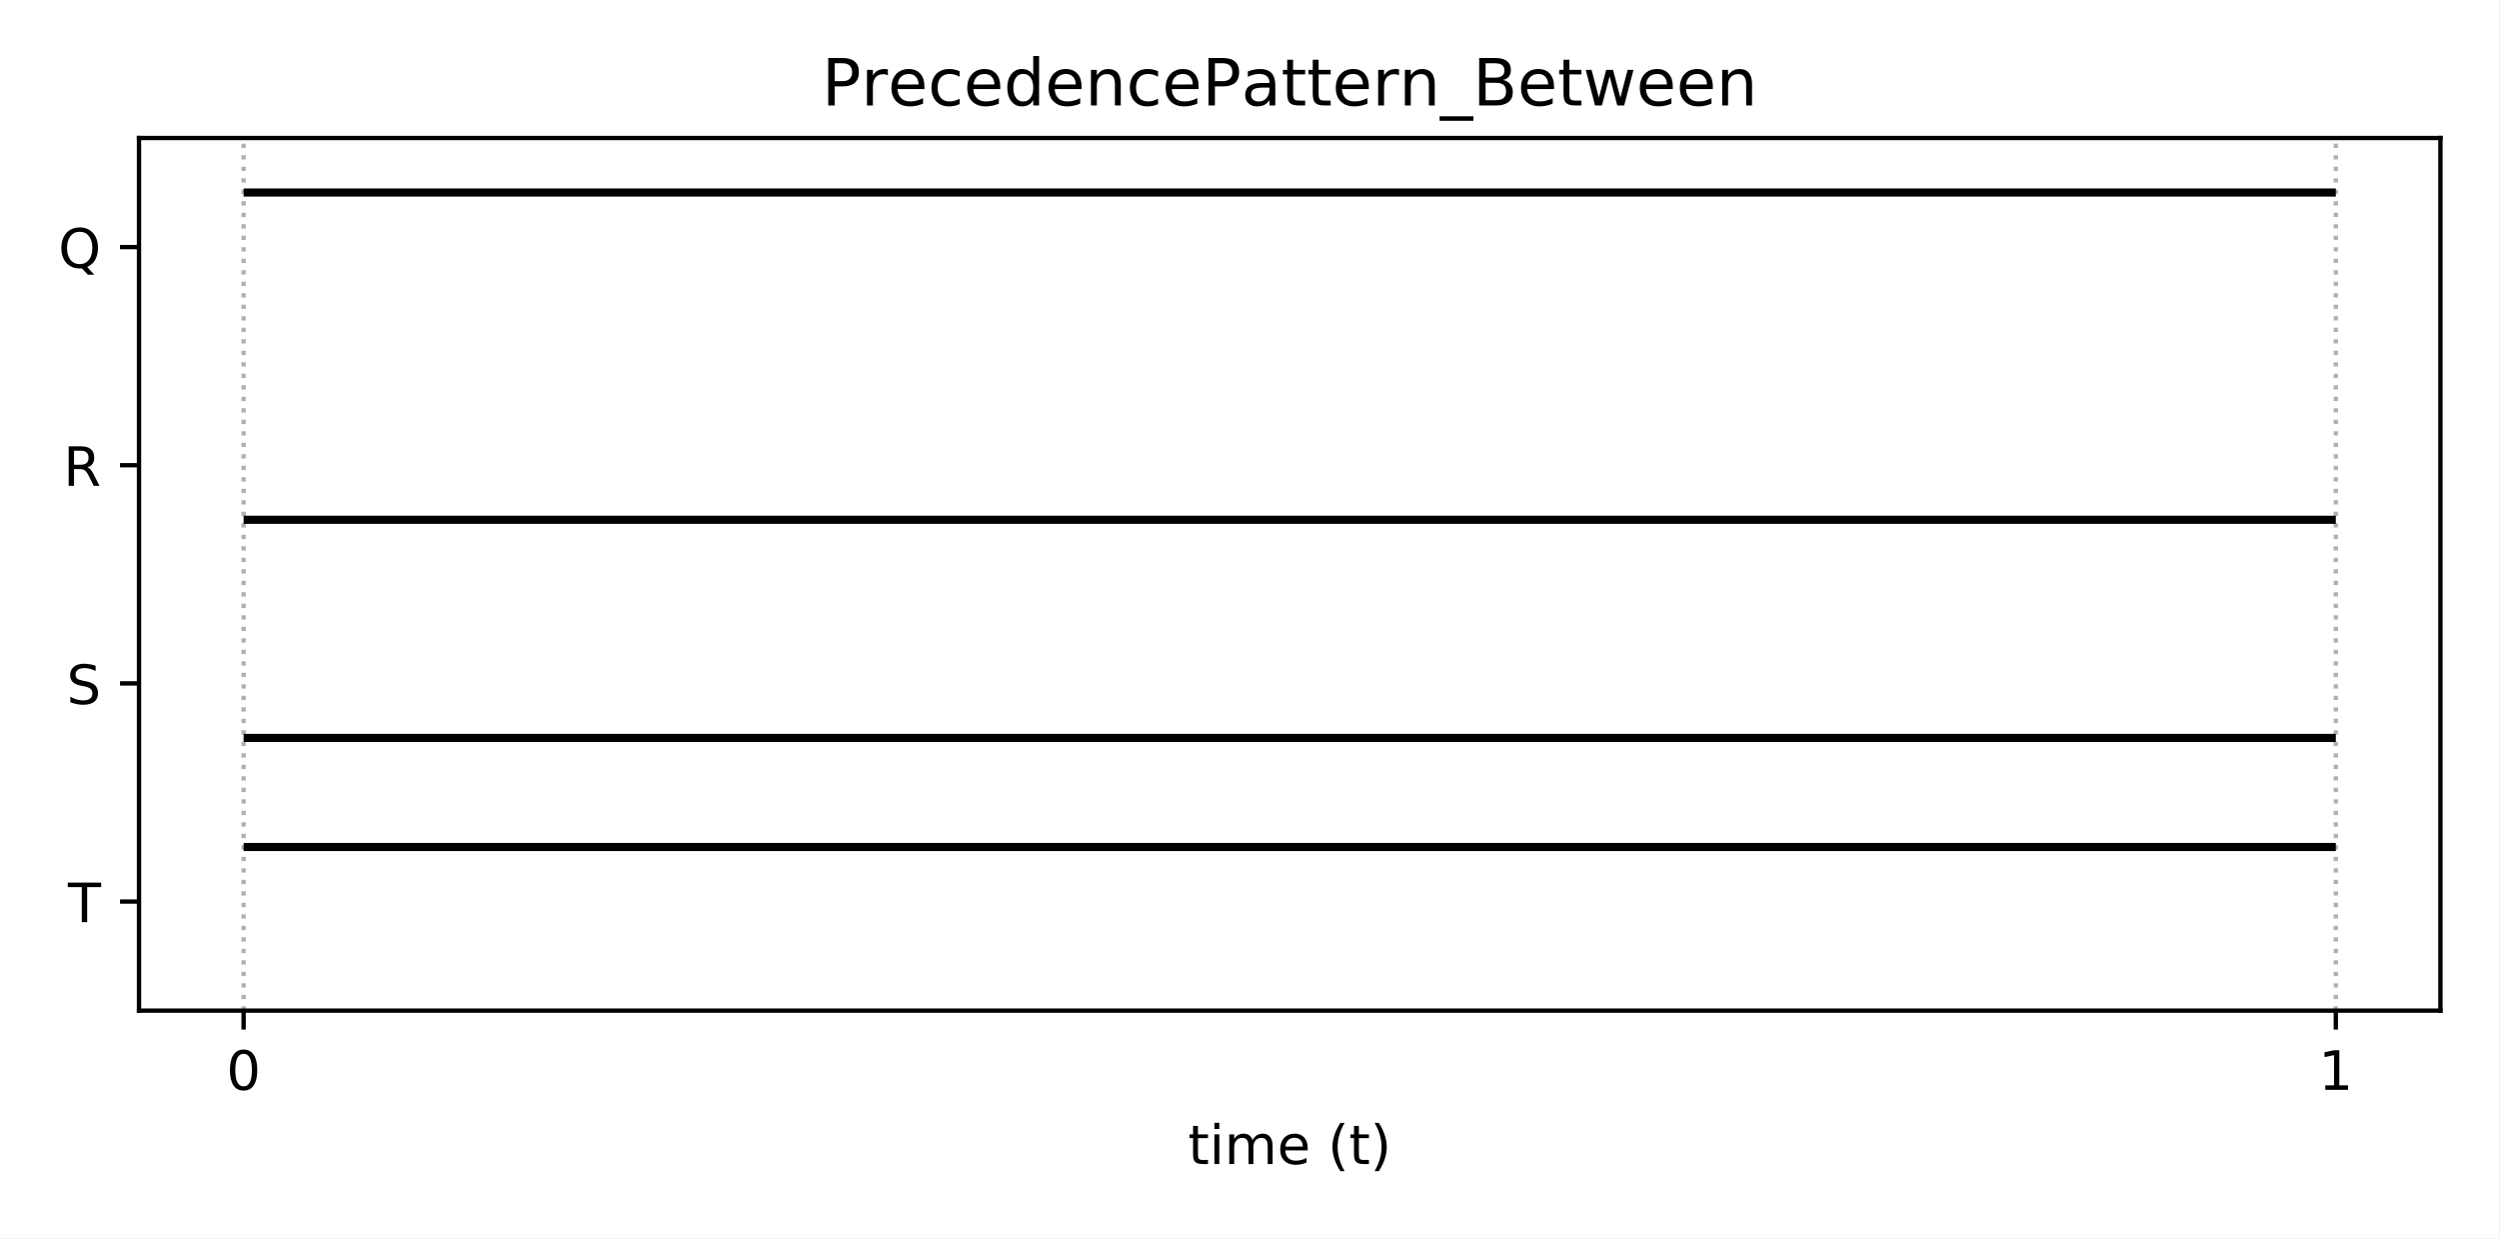
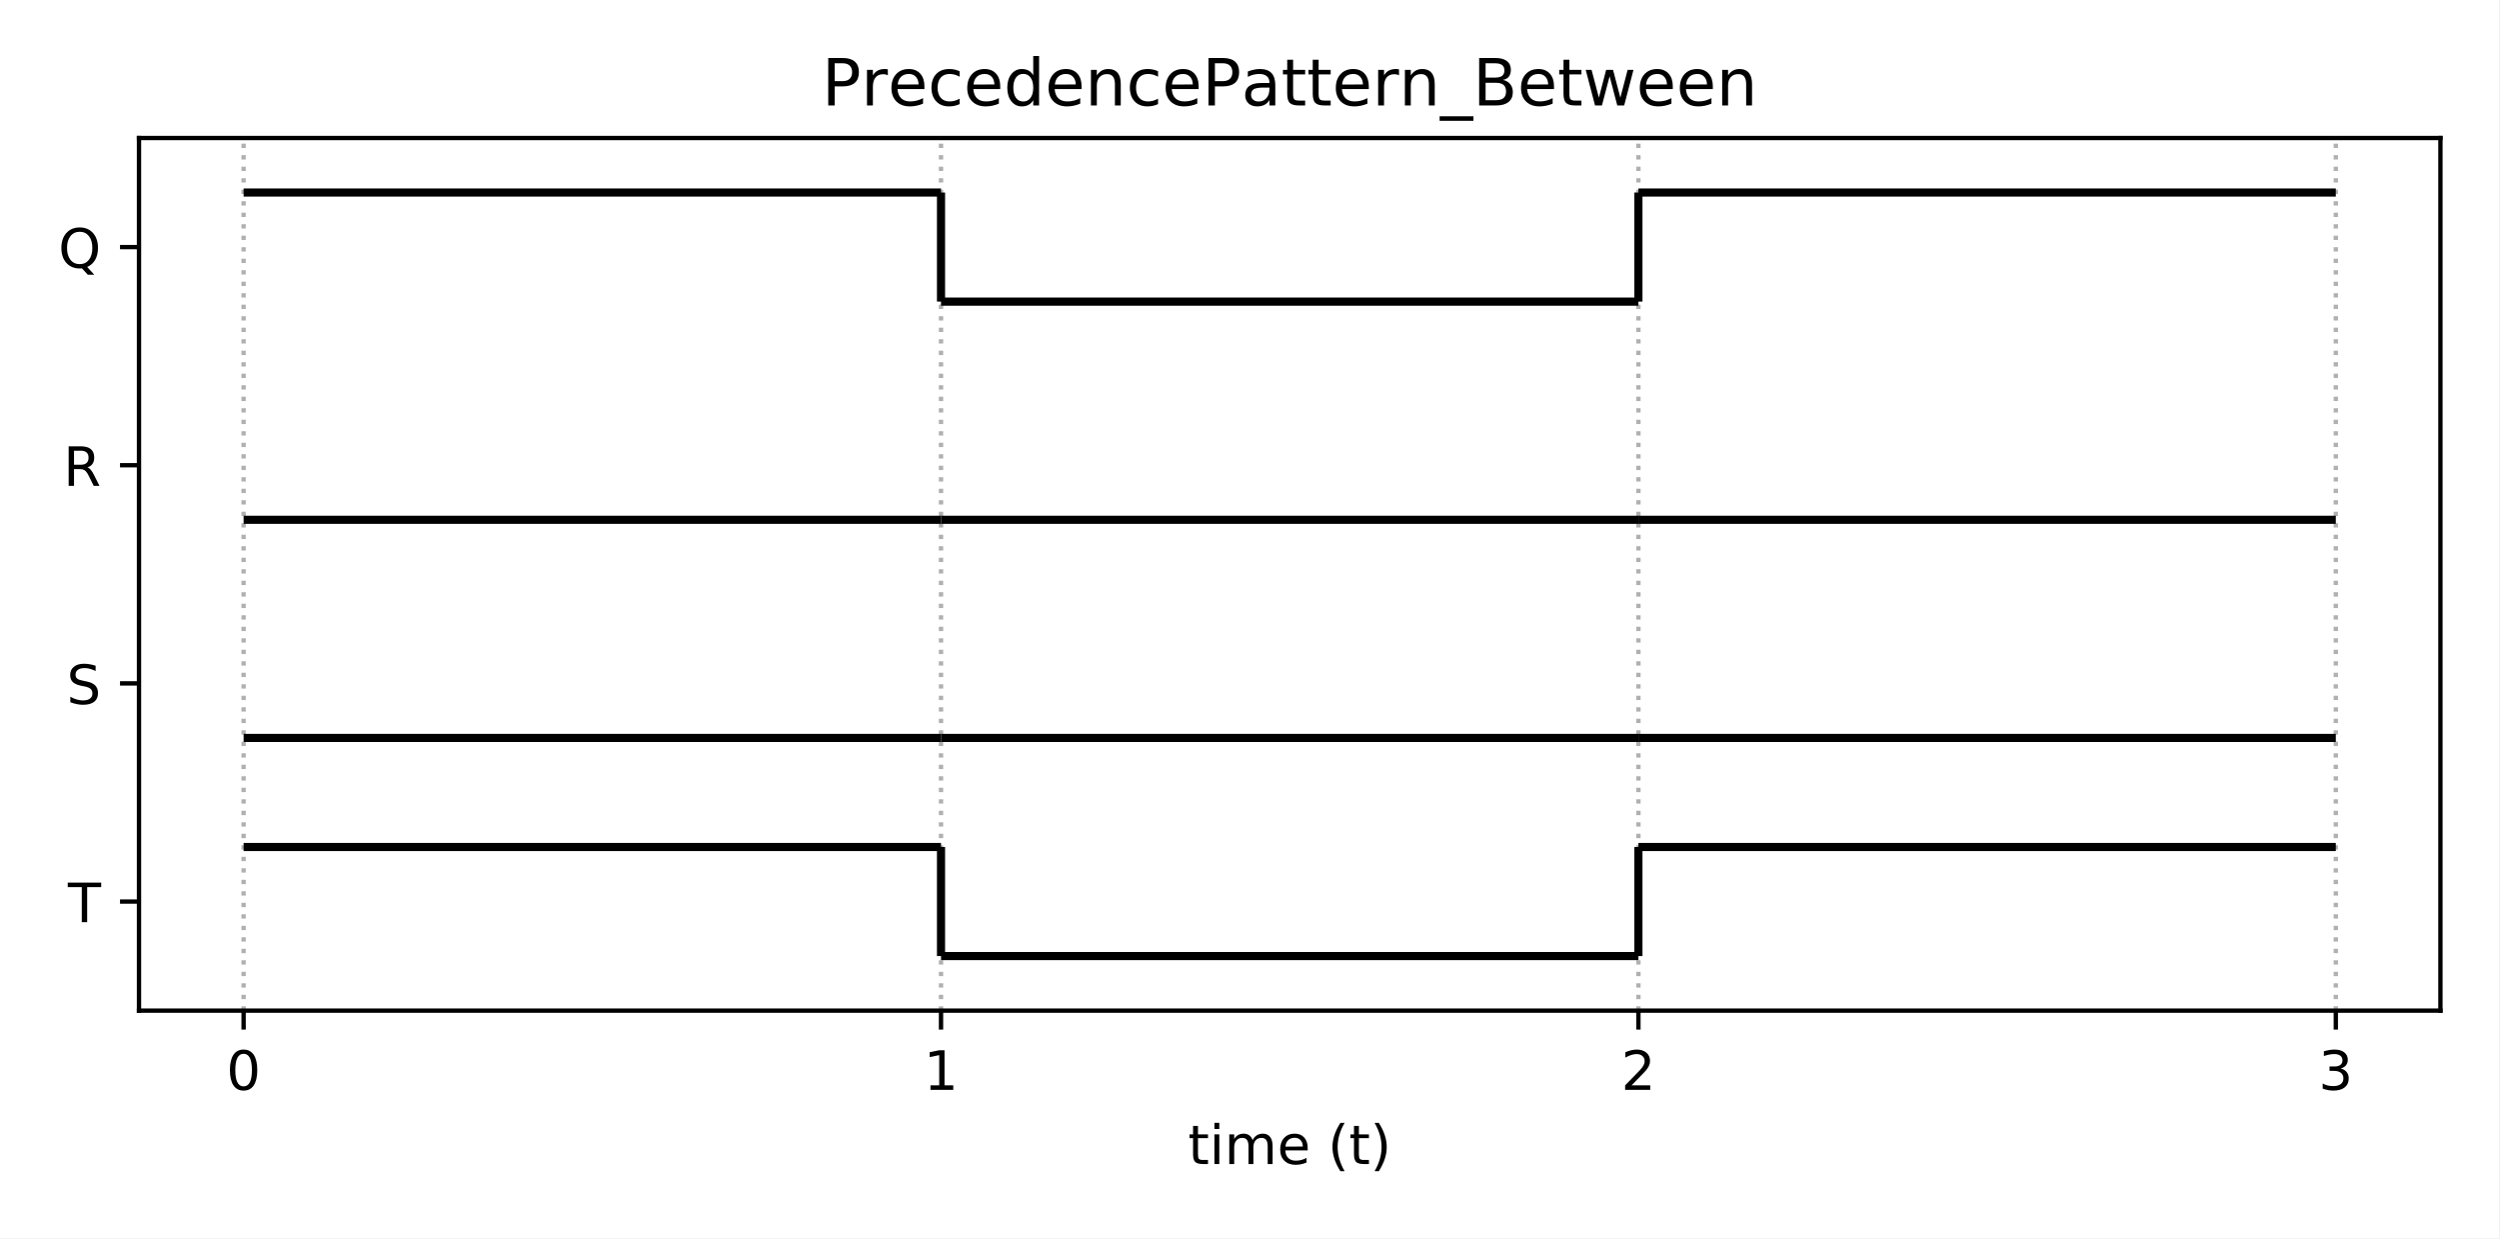
<svg xmlns="http://www.w3.org/2000/svg" xmlns:xlink="http://www.w3.org/1999/xlink" height="228.24pt" version="1.1" viewBox="0 0 460.8 228.24" width="460.8pt">
  <defs>
    <style type="text/css">
*{stroke-linecap:butt;stroke-linejoin:round;}
  </style>
  </defs>
  <g id="figure_1">
    <g id="patch_1">
      <path d="M 0 228.24  L 460.8 228.24  L 460.8 0  L 0 0  z " style="fill:#ffffff;" />
    </g>
    <g id="axes_1">
      <g id="patch_2">
        <path d="M 25.63 186.28  L 450 186.28  L 450 25.44  L 25.63 25.44  z " style="fill:#ffffff;" />
      </g>
      <g id="matplotlib.axis_1">
        <g id="xtick_1">
          <g id="line2d_1">
-             <path clip-path="url(#p71b49ad739)" d="M 44.92 186.28  L 44.92 25.44  " style="fill:none;stroke:#b0b0b0;stroke-dasharray:0.8,1.32;stroke-dashoffset:0;stroke-width:0.8;" />
+             <path clip-path="url(#p54f22bdabb)" d="M 44.92 186.28  L 44.92 25.44  " style="fill:none;stroke:#b0b0b0;stroke-dasharray:0.8,1.32;stroke-dashoffset:0;stroke-width:0.8;" />
          </g>
          <g id="line2d_2">
            <defs>
-               <path d="M 0 0  L 0 3.5  " id="m47019a4eca" style="stroke:#000000;stroke-width:0.8;" />
-             </defs>
-             <g>
-               <use style="stroke:#000000;stroke-width:0.8;" x="44.92" xlink:href="#m47019a4eca" y="186.28" />
+               <path d="M 0 0  L 0 3.5  " id="m8880d1ce44" style="stroke:#000000;stroke-width:0.8;" />
+             </defs>
+             <g>
+               <use style="stroke:#000000;stroke-width:0.8;" x="44.92" xlink:href="#m8880d1ce44" y="186.28" />
            </g>
          </g>
          <g id="text_1">
            <defs>
              <path d="M 31.781 66.406  Q 24.172 66.406 20.328 58.906  Q 16.5 51.422 16.5 36.375  Q 16.5 21.391 20.328 13.891  Q 24.172 6.391 31.781 6.391  Q 39.453 6.391 43.281 13.891  Q 47.125 21.391 47.125 36.375  Q 47.125 51.422 43.281 58.906  Q 39.453 66.406 31.781 66.406  z M 31.781 74.219  Q 44.047 74.219 50.516 64.516  Q 56.984 54.828 56.984 36.375  Q 56.984 17.969 50.516 8.266  Q 44.047 -1.422 31.781 -1.422  Q 19.531 -1.422 13.062 8.266  Q 6.594 17.969 6.594 36.375  Q 6.594 54.828 13.062 64.516  Q 19.531 74.219 31.781 74.219  z " id="DejaVuSans-48" />
            </defs>
            <g transform="translate(41.7383 200.8784)scale(0.1 -0.1)">
              <use xlink:href="#DejaVuSans-48" />
            </g>
          </g>
        </g>
        <g id="xtick_2">
          <g id="line2d_3">
-             <path clip-path="url(#p71b49ad739)" d="M 430.71 186.28  L 430.71 25.44  " style="fill:none;stroke:#b0b0b0;stroke-dasharray:0.8,1.32;stroke-dashoffset:0;stroke-width:0.8;" />
+             <path clip-path="url(#p54f22bdabb)" d="M 173.517 186.28  L 173.517 25.44  " style="fill:none;stroke:#b0b0b0;stroke-dasharray:0.8,1.32;stroke-dashoffset:0;stroke-width:0.8;" />
          </g>
          <g id="line2d_4">
            <g>
-               <use style="stroke:#000000;stroke-width:0.8;" x="430.71" xlink:href="#m47019a4eca" y="186.28" />
+               <use style="stroke:#000000;stroke-width:0.8;" x="173.517" xlink:href="#m8880d1ce44" y="186.28" />
            </g>
          </g>
          <g id="text_2">
            <defs>
              <path d="M 12.406 8.297  L 28.516 8.297  L 28.516 63.922  L 10.984 60.406  L 10.984 69.391  L 28.422 72.906  L 38.281 72.906  L 38.281 8.297  L 54.391 8.297  L 54.391 0  L 12.406 0  z " id="DejaVuSans-49" />
            </defs>
+             <g transform="translate(170.3353 200.8784)scale(0.1 -0.1)">
+               <use xlink:href="#DejaVuSans-49" />
+             </g>
+           </g>
+         </g>
+         <g id="xtick_3">
+           <g id="line2d_5">
+             <path clip-path="url(#p54f22bdabb)" d="M 302.113 186.28  L 302.113 25.44  " style="fill:none;stroke:#b0b0b0;stroke-dasharray:0.8,1.32;stroke-dashoffset:0;stroke-width:0.8;" />
+           </g>
+           <g id="line2d_6">
+             <g>
+               <use style="stroke:#000000;stroke-width:0.8;" x="302.113" xlink:href="#m8880d1ce44" y="186.28" />
+             </g>
+           </g>
+           <g id="text_3">
+             <defs>
+               <path d="M 19.188 8.297  L 53.609 8.297  L 53.609 0  L 7.328 0  L 7.328 8.297  Q 12.938 14.109 22.625 23.891  Q 32.328 33.688 34.812 36.531  Q 39.547 41.844 41.422 45.531  Q 43.312 49.219 43.312 52.781  Q 43.312 58.594 39.234 62.25  Q 35.156 65.922 28.609 65.922  Q 23.969 65.922 18.812 64.312  Q 13.672 62.703 7.812 59.422  L 7.812 69.391  Q 13.766 71.781 18.938 73  Q 24.125 74.219 28.422 74.219  Q 39.75 74.219 46.484 68.547  Q 53.219 62.891 53.219 53.422  Q 53.219 48.922 51.531 44.891  Q 49.859 40.875 45.406 35.406  Q 44.188 33.984 37.641 27.219  Q 31.109 20.453 19.188 8.297  z " id="DejaVuSans-50" />
+             </defs>
+             <g transform="translate(298.9322 200.8784)scale(0.1 -0.1)">
+               <use xlink:href="#DejaVuSans-50" />
+             </g>
+           </g>
+         </g>
+         <g id="xtick_4">
+           <g id="line2d_7">
+             <path clip-path="url(#p54f22bdabb)" d="M 430.71 186.28  L 430.71 25.44  " style="fill:none;stroke:#b0b0b0;stroke-dasharray:0.8,1.32;stroke-dashoffset:0;stroke-width:0.8;" />
+           </g>
+           <g id="line2d_8">
+             <g>
+               <use style="stroke:#000000;stroke-width:0.8;" x="430.71" xlink:href="#m8880d1ce44" y="186.28" />
+             </g>
+           </g>
+           <g id="text_4">
+             <defs>
+               <path d="M 40.578 39.312  Q 47.656 37.797 51.625 33  Q 55.609 28.219 55.609 21.188  Q 55.609 10.406 48.188 4.484  Q 40.766 -1.422 27.094 -1.422  Q 22.516 -1.422 17.656 -0.516  Q 12.797 0.391 7.625 2.203  L 7.625 11.719  Q 11.719 9.328 16.594 8.109  Q 21.484 6.891 26.812 6.891  Q 36.078 6.891 40.938 10.547  Q 45.797 14.203 45.797 21.188  Q 45.797 27.641 41.281 31.266  Q 36.766 34.906 28.719 34.906  L 20.219 34.906  L 20.219 43.016  L 29.109 43.016  Q 36.375 43.016 40.234 45.922  Q 44.094 48.828 44.094 54.297  Q 44.094 59.906 40.109 62.906  Q 36.141 65.922 28.719 65.922  Q 24.656 65.922 20.016 65.031  Q 15.375 64.156 9.812 62.312  L 9.812 71.094  Q 15.438 72.656 20.344 73.438  Q 25.25 74.219 29.594 74.219  Q 40.828 74.219 47.359 69.109  Q 53.906 64.016 53.906 55.328  Q 53.906 49.266 50.438 45.094  Q 46.969 40.922 40.578 39.312  z " id="DejaVuSans-51" />
+             </defs>
            <g transform="translate(427.5292 200.8784)scale(0.1 -0.1)">
-               <use xlink:href="#DejaVuSans-49" />
-             </g>
-           </g>
-         </g>
-         <g id="text_3">
+               <use xlink:href="#DejaVuSans-51" />
+             </g>
+           </g>
+         </g>
+         <g id="text_5">
          <defs>
            <path d="M 18.312 70.219  L 18.312 54.688  L 36.812 54.688  L 36.812 47.703  L 18.312 47.703  L 18.312 18.016  Q 18.312 11.328 20.141 9.422  Q 21.969 7.516 27.594 7.516  L 36.812 7.516  L 36.812 0  L 27.594 0  Q 17.188 0 13.234 3.875  Q 9.281 7.766 9.281 18.016  L 9.281 47.703  L 2.688 47.703  L 2.688 54.688  L 9.281 54.688  L 9.281 70.219  z " id="DejaVuSans-116" />
            <path d="M 9.422 54.688  L 18.406 54.688  L 18.406 0  L 9.422 0  z M 9.422 75.984  L 18.406 75.984  L 18.406 64.594  L 9.422 64.594  z " id="DejaVuSans-105" />
            <path d="M 52 44.188  Q 55.375 50.25 60.062 53.125  Q 64.75 56 71.094 56  Q 79.641 56 84.281 50.016  Q 88.922 44.047 88.922 33.016  L 88.922 0  L 79.891 0  L 79.891 32.719  Q 79.891 40.578 77.094 44.375  Q 74.312 48.188 68.609 48.188  Q 61.625 48.188 57.562 43.547  Q 53.516 38.922 53.516 30.906  L 53.516 0  L 44.484 0  L 44.484 32.719  Q 44.484 40.625 41.703 44.406  Q 38.922 48.188 33.109 48.188  Q 26.219 48.188 22.156 43.531  Q 18.109 38.875 18.109 30.906  L 18.109 0  L 9.078 0  L 9.078 54.688  L 18.109 54.688  L 18.109 46.188  Q 21.188 51.219 25.484 53.609  Q 29.781 56 35.688 56  Q 41.656 56 45.828 52.969  Q 50 49.953 52 44.188  z " id="DejaVuSans-109" />
            <path d="M 56.203 29.594  L 56.203 25.203  L 14.891 25.203  Q 15.484 15.922 20.484 11.062  Q 25.484 6.203 34.422 6.203  Q 39.594 6.203 44.453 7.469  Q 49.312 8.734 54.109 11.281  L 54.109 2.781  Q 49.266 0.734 44.188 -0.344  Q 39.109 -1.422 33.891 -1.422  Q 20.797 -1.422 13.156 6.188  Q 5.516 13.812 5.516 26.812  Q 5.516 40.234 12.766 48.109  Q 20.016 56 32.328 56  Q 43.359 56 49.781 48.891  Q 56.203 41.797 56.203 29.594  z M 47.219 32.234  Q 47.125 39.594 43.094 43.984  Q 39.062 48.391 32.422 48.391  Q 24.906 48.391 20.391 44.141  Q 15.875 39.891 15.188 32.172  z " id="DejaVuSans-101" />
            <path id="DejaVuSans-32" />
            <path d="M 31 75.875  Q 24.469 64.656 21.281 53.656  Q 18.109 42.672 18.109 31.391  Q 18.109 20.125 21.312 9.062  Q 24.516 -2 31 -13.188  L 23.188 -13.188  Q 15.875 -1.703 12.234 9.375  Q 8.594 20.453 8.594 31.391  Q 8.594 42.281 12.203 53.312  Q 15.828 64.359 23.188 75.875  z " id="DejaVuSans-40" />
            <path d="M 8.016 75.875  L 15.828 75.875  Q 23.141 64.359 26.781 53.312  Q 30.422 42.281 30.422 31.391  Q 30.422 20.453 26.781 9.375  Q 23.141 -1.703 15.828 -13.188  L 8.016 -13.188  Q 14.5 -2 17.703 9.062  Q 20.906 20.125 20.906 31.391  Q 20.906 42.672 17.703 53.656  Q 14.5 64.656 8.016 75.875  z " id="DejaVuSans-41" />
          </defs>
          <g transform="translate(219.0681 214.5566)scale(0.1 -0.1)">
            <use xlink:href="#DejaVuSans-116" />
            <use x="39.209" xlink:href="#DejaVuSans-105" />
            <use x="66.992" xlink:href="#DejaVuSans-109" />
            <use x="164.404" xlink:href="#DejaVuSans-101" />
            <use x="225.928" xlink:href="#DejaVuSans-32" />
            <use x="257.715" xlink:href="#DejaVuSans-40" />
            <use x="296.729" xlink:href="#DejaVuSans-116" />
            <use x="335.938" xlink:href="#DejaVuSans-41" />
          </g>
        </g>
      </g>
      <g id="matplotlib.axis_2">
        <g id="ytick_1">
-           <g id="line2d_5">
-             <defs>
-               <path d="M 0 0  L -3.5 0  " id="m9a0d884809" style="stroke:#000000;stroke-width:0.8;" />
-             </defs>
-             <g>
-               <use style="stroke:#000000;stroke-width:0.8;" x="25.63" xlink:href="#m9a0d884809" y="166.175" />
-             </g>
-           </g>
-           <g id="text_4">
+           <g id="line2d_9">
+             <defs>
+               <path d="M 0 0  L -3.5 0  " id="m40593dd5b1" style="stroke:#000000;stroke-width:0.8;" />
+             </defs>
+             <g>
+               <use style="stroke:#000000;stroke-width:0.8;" x="25.63" xlink:href="#m40593dd5b1" y="166.175" />
+             </g>
+           </g>
+           <g id="text_6">
            <defs>
              <path d="M -0.297 72.906  L 61.375 72.906  L 61.375 64.594  L 35.5 64.594  L 35.5 0  L 25.594 0  L 25.594 64.594  L -0.297 64.594  z " id="DejaVuSans-84" />
            </defs>
            <g transform="translate(12.52219 169.9742)scale(0.1 -0.1)">
              <use xlink:href="#DejaVuSans-84" />
            </g>
          </g>
        </g>
        <g id="ytick_2">
-           <g id="line2d_6">
-             <g>
-               <use style="stroke:#000000;stroke-width:0.8;" x="25.63" xlink:href="#m9a0d884809" y="125.965" />
-             </g>
-           </g>
-           <g id="text_5">
+           <g id="line2d_10">
+             <g>
+               <use style="stroke:#000000;stroke-width:0.8;" x="25.63" xlink:href="#m40593dd5b1" y="125.965" />
+             </g>
+           </g>
+           <g id="text_7">
            <defs>
              <path d="M 53.516 70.516  L 53.516 60.891  Q 47.906 63.578 42.922 64.891  Q 37.938 66.219 33.297 66.219  Q 25.25 66.219 20.875 63.094  Q 16.5 59.969 16.5 54.203  Q 16.5 49.359 19.406 46.891  Q 22.312 44.438 30.422 42.922  L 36.375 41.703  Q 47.406 39.594 52.656 34.297  Q 57.906 29 57.906 20.125  Q 57.906 9.516 50.797 4.047  Q 43.703 -1.422 29.984 -1.422  Q 24.812 -1.422 18.969 -0.25  Q 13.141 0.922 6.891 3.219  L 6.891 13.375  Q 12.891 10.016 18.656 8.297  Q 24.422 6.594 29.984 6.594  Q 38.422 6.594 43.016 9.906  Q 47.609 13.234 47.609 19.391  Q 47.609 24.75 44.312 27.781  Q 41.016 30.812 33.5 32.328  L 27.484 33.5  Q 16.453 35.688 11.516 40.375  Q 6.594 45.062 6.594 53.422  Q 6.594 63.094 13.406 68.656  Q 20.219 74.219 32.172 74.219  Q 37.312 74.219 42.625 73.281  Q 47.953 72.359 53.516 70.516  z " id="DejaVuSans-83" />
            </defs>
            <g transform="translate(12.28156 129.7642)scale(0.1 -0.1)">
              <use xlink:href="#DejaVuSans-83" />
            </g>
          </g>
        </g>
        <g id="ytick_3">
-           <g id="line2d_7">
-             <g>
-               <use style="stroke:#000000;stroke-width:0.8;" x="25.63" xlink:href="#m9a0d884809" y="85.755" />
-             </g>
-           </g>
-           <g id="text_6">
+           <g id="line2d_11">
+             <g>
+               <use style="stroke:#000000;stroke-width:0.8;" x="25.63" xlink:href="#m40593dd5b1" y="85.755" />
+             </g>
+           </g>
+           <g id="text_8">
            <defs>
              <path d="M 44.391 34.188  Q 47.562 33.109 50.562 29.594  Q 53.562 26.078 56.594 19.922  L 66.609 0  L 56 0  L 46.688 18.703  Q 43.062 26.031 39.672 28.422  Q 36.281 30.812 30.422 30.812  L 19.672 30.812  L 19.672 0  L 9.812 0  L 9.812 72.906  L 32.078 72.906  Q 44.578 72.906 50.734 67.672  Q 56.891 62.453 56.891 51.906  Q 56.891 45.016 53.688 40.469  Q 50.484 35.938 44.391 34.188  z M 19.672 64.797  L 19.672 38.922  L 32.078 38.922  Q 39.203 38.922 42.844 42.219  Q 46.484 45.516 46.484 51.906  Q 46.484 58.297 42.844 61.547  Q 39.203 64.797 32.078 64.797  z " id="DejaVuSans-82" />
            </defs>
            <g transform="translate(11.68156 89.55422)scale(0.1 -0.1)">
              <use xlink:href="#DejaVuSans-82" />
            </g>
          </g>
        </g>
        <g id="ytick_4">
-           <g id="line2d_8">
-             <g>
-               <use style="stroke:#000000;stroke-width:0.8;" x="25.63" xlink:href="#m9a0d884809" y="45.545" />
-             </g>
-           </g>
-           <g id="text_7">
+           <g id="line2d_12">
+             <g>
+               <use style="stroke:#000000;stroke-width:0.8;" x="25.63" xlink:href="#m40593dd5b1" y="45.545" />
+             </g>
+           </g>
+           <g id="text_9">
            <defs>
              <path d="M 39.406 66.219  Q 28.656 66.219 22.328 58.203  Q 16.016 50.203 16.016 36.375  Q 16.016 22.609 22.328 14.594  Q 28.656 6.594 39.406 6.594  Q 50.141 6.594 56.422 14.594  Q 62.703 22.609 62.703 36.375  Q 62.703 50.203 56.422 58.203  Q 50.141 66.219 39.406 66.219  z M 53.219 1.312  L 66.219 -12.891  L 54.297 -12.891  L 43.5 -1.219  Q 41.891 -1.312 41.031 -1.359  Q 40.188 -1.422 39.406 -1.422  Q 24.031 -1.422 14.812 8.859  Q 5.609 19.141 5.609 36.375  Q 5.609 53.656 14.812 63.938  Q 24.031 74.219 39.406 74.219  Q 54.734 74.219 63.906 63.938  Q 73.094 53.656 73.094 36.375  Q 73.094 23.688 67.984 14.641  Q 62.891 5.609 53.219 1.312  z " id="DejaVuSans-81" />
            </defs>
            <g transform="translate(10.75812 49.34422)scale(0.1 -0.1)">
              <use xlink:href="#DejaVuSans-81" />
            </g>
          </g>
        </g>
      </g>
      <g id="LineCollection_1">
-         <path clip-path="url(#p71b49ad739)" d="M 44.92 156.123  L 430.71 156.123  " style="fill:none;stroke:#000000;stroke-width:1.5;" />
+         <path clip-path="url(#p54f22bdabb)" d="M 44.92 156.123  L 173.517 156.123  " style="fill:none;stroke:#000000;stroke-width:1.5;" />
      </g>
      <g id="LineCollection_2">
-         <path clip-path="url(#p71b49ad739)" d="M 44.92 136.018  L 430.71 136.018  " style="fill:none;stroke:#000000;stroke-width:1.5;" />
+         <path clip-path="url(#p54f22bdabb)" d="M 173.517 176.227  L 302.113 176.227  " style="fill:none;stroke:#000000;stroke-width:1.5;" />
      </g>
      <g id="LineCollection_3">
-         <path clip-path="url(#p71b49ad739)" d="M 44.92 95.808  L 430.71 95.808  " style="fill:none;stroke:#000000;stroke-width:1.5;" />
+         <path clip-path="url(#p54f22bdabb)" d="M 173.517 176.227  L 173.517 156.123  " style="fill:none;stroke:#000000;stroke-width:1.5;" />
      </g>
      <g id="LineCollection_4">
-         <path clip-path="url(#p71b49ad739)" d="M 44.92 35.492  L 430.71 35.492  " style="fill:none;stroke:#000000;stroke-width:1.5;" />
+         <path clip-path="url(#p54f22bdabb)" d="M 302.113 156.123  L 430.71 156.123  " style="fill:none;stroke:#000000;stroke-width:1.5;" />
+       </g>
+       <g id="LineCollection_5">
+         <path clip-path="url(#p54f22bdabb)" d="M 302.113 176.227  L 302.113 156.123  " style="fill:none;stroke:#000000;stroke-width:1.5;" />
+       </g>
+       <g id="LineCollection_6">
+         <path clip-path="url(#p54f22bdabb)" d="M 44.92 136.018  L 173.517 136.018  " style="fill:none;stroke:#000000;stroke-width:1.5;" />
+       </g>
+       <g id="LineCollection_7">
+         <path clip-path="url(#p54f22bdabb)" d="M 173.517 136.018  L 302.113 136.018  " style="fill:none;stroke:#000000;stroke-width:1.5;" />
+       </g>
+       <g id="LineCollection_8">
+         <path clip-path="url(#p54f22bdabb)" d="M 302.113 136.018  L 430.71 136.018  " style="fill:none;stroke:#000000;stroke-width:1.5;" />
+       </g>
+       <g id="LineCollection_9">
+         <path clip-path="url(#p54f22bdabb)" d="M 44.92 95.808  L 173.517 95.808  " style="fill:none;stroke:#000000;stroke-width:1.5;" />
+       </g>
+       <g id="LineCollection_10">
+         <path clip-path="url(#p54f22bdabb)" d="M 173.517 95.808  L 302.113 95.808  " style="fill:none;stroke:#000000;stroke-width:1.5;" />
+       </g>
+       <g id="LineCollection_11">
+         <path clip-path="url(#p54f22bdabb)" d="M 302.113 95.808  L 430.71 95.808  " style="fill:none;stroke:#000000;stroke-width:1.5;" />
+       </g>
+       <g id="LineCollection_12">
+         <path clip-path="url(#p54f22bdabb)" d="M 44.92 35.492  L 173.517 35.492  " style="fill:none;stroke:#000000;stroke-width:1.5;" />
+       </g>
+       <g id="LineCollection_13">
+         <path clip-path="url(#p54f22bdabb)" d="M 173.517 55.597  L 302.113 55.597  " style="fill:none;stroke:#000000;stroke-width:1.5;" />
+       </g>
+       <g id="LineCollection_14">
+         <path clip-path="url(#p54f22bdabb)" d="M 173.517 55.597  L 173.517 35.492  " style="fill:none;stroke:#000000;stroke-width:1.5;" />
+       </g>
+       <g id="LineCollection_15">
+         <path clip-path="url(#p54f22bdabb)" d="M 302.113 35.492  L 430.71 35.492  " style="fill:none;stroke:#000000;stroke-width:1.5;" />
+       </g>
+       <g id="LineCollection_16">
+         <path clip-path="url(#p54f22bdabb)" d="M 302.113 55.597  L 302.113 35.492  " style="fill:none;stroke:#000000;stroke-width:1.5;" />
      </g>
      <g id="patch_3">
        <path d="M 25.63 186.28  L 25.63 25.44  " style="fill:none;stroke:#000000;stroke-linecap:square;stroke-linejoin:miter;stroke-width:0.8;" />
      </g>
      <g id="patch_4">
        <path d="M 450 186.28  L 450 25.44  " style="fill:none;stroke:#000000;stroke-linecap:square;stroke-linejoin:miter;stroke-width:0.8;" />
      </g>
      <g id="patch_5">
        <path d="M 25.63 186.28  L 450 186.28  " style="fill:none;stroke:#000000;stroke-linecap:square;stroke-linejoin:miter;stroke-width:0.8;" />
      </g>
      <g id="patch_6">
        <path d="M 25.63 25.44  L 450 25.44  " style="fill:none;stroke:#000000;stroke-linecap:square;stroke-linejoin:miter;stroke-width:0.8;" />
      </g>
-       <g id="text_8">
+       <g id="text_10">
        <defs>
          <path d="M 19.672 64.797  L 19.672 37.406  L 32.078 37.406  Q 38.969 37.406 42.719 40.969  Q 46.484 44.531 46.484 51.125  Q 46.484 57.672 42.719 61.234  Q 38.969 64.797 32.078 64.797  z M 9.812 72.906  L 32.078 72.906  Q 44.344 72.906 50.609 67.359  Q 56.891 61.812 56.891 51.125  Q 56.891 40.328 50.609 34.812  Q 44.344 29.297 32.078 29.297  L 19.672 29.297  L 19.672 0  L 9.812 0  z " id="DejaVuSans-80" />
          <path d="M 41.109 46.297  Q 39.594 47.172 37.812 47.578  Q 36.031 48 33.891 48  Q 26.266 48 22.188 43.047  Q 18.109 38.094 18.109 28.812  L 18.109 0  L 9.078 0  L 9.078 54.688  L 18.109 54.688  L 18.109 46.188  Q 20.953 51.172 25.484 53.578  Q 30.031 56 36.531 56  Q 37.453 56 38.578 55.875  Q 39.703 55.766 41.062 55.516  z " id="DejaVuSans-114" />
          <path d="M 48.781 52.594  L 48.781 44.188  Q 44.969 46.297 41.141 47.344  Q 37.312 48.391 33.406 48.391  Q 24.656 48.391 19.812 42.844  Q 14.984 37.312 14.984 27.297  Q 14.984 17.281 19.812 11.734  Q 24.656 6.203 33.406 6.203  Q 37.312 6.203 41.141 7.25  Q 44.969 8.297 48.781 10.406  L 48.781 2.094  Q 45.016 0.344 40.984 -0.531  Q 36.969 -1.422 32.422 -1.422  Q 20.062 -1.422 12.781 6.344  Q 5.516 14.109 5.516 27.297  Q 5.516 40.672 12.859 48.328  Q 20.219 56 33.016 56  Q 37.156 56 41.109 55.141  Q 45.062 54.297 48.781 52.594  z " id="DejaVuSans-99" />
          <path d="M 45.406 46.391  L 45.406 75.984  L 54.391 75.984  L 54.391 0  L 45.406 0  L 45.406 8.203  Q 42.578 3.328 38.25 0.953  Q 33.938 -1.422 27.875 -1.422  Q 17.969 -1.422 11.734 6.484  Q 5.516 14.406 5.516 27.297  Q 5.516 40.188 11.734 48.094  Q 17.969 56 27.875 56  Q 33.938 56 38.25 53.625  Q 42.578 51.266 45.406 46.391  z M 14.797 27.297  Q 14.797 17.391 18.875 11.75  Q 22.953 6.109 30.078 6.109  Q 37.203 6.109 41.297 11.75  Q 45.406 17.391 45.406 27.297  Q 45.406 37.203 41.297 42.844  Q 37.203 48.484 30.078 48.484  Q 22.953 48.484 18.875 42.844  Q 14.797 37.203 14.797 27.297  z " id="DejaVuSans-100" />
          <path d="M 54.891 33.016  L 54.891 0  L 45.906 0  L 45.906 32.719  Q 45.906 40.484 42.875 44.328  Q 39.844 48.188 33.797 48.188  Q 26.516 48.188 22.312 43.547  Q 18.109 38.922 18.109 30.906  L 18.109 0  L 9.078 0  L 9.078 54.688  L 18.109 54.688  L 18.109 46.188  Q 21.344 51.125 25.703 53.562  Q 30.078 56 35.797 56  Q 45.219 56 50.047 50.172  Q 54.891 44.344 54.891 33.016  z " id="DejaVuSans-110" />
          <path d="M 34.281 27.484  Q 23.391 27.484 19.188 25  Q 14.984 22.516 14.984 16.5  Q 14.984 11.719 18.141 8.906  Q 21.297 6.109 26.703 6.109  Q 34.188 6.109 38.703 11.406  Q 43.219 16.703 43.219 25.484  L 43.219 27.484  z M 52.203 31.203  L 52.203 0  L 43.219 0  L 43.219 8.297  Q 40.141 3.328 35.547 0.953  Q 30.953 -1.422 24.312 -1.422  Q 15.922 -1.422 10.953 3.297  Q 6 8.016 6 15.922  Q 6 25.141 12.172 29.828  Q 18.359 34.516 30.609 34.516  L 43.219 34.516  L 43.219 35.406  Q 43.219 41.609 39.141 45  Q 35.062 48.391 27.688 48.391  Q 23 48.391 18.547 47.266  Q 14.109 46.141 10.016 43.891  L 10.016 52.203  Q 14.938 54.109 19.578 55.047  Q 24.219 56 28.609 56  Q 40.484 56 46.344 49.844  Q 52.203 43.703 52.203 31.203  z " id="DejaVuSans-97" />
          <path d="M 50.984 -16.609  L 50.984 -23.578  L -0.984 -23.578  L -0.984 -16.609  z " id="DejaVuSans-95" />
          <path d="M 19.672 34.812  L 19.672 8.109  L 35.5 8.109  Q 43.453 8.109 47.281 11.406  Q 51.125 14.703 51.125 21.484  Q 51.125 28.328 47.281 31.562  Q 43.453 34.812 35.5 34.812  z M 19.672 64.797  L 19.672 42.828  L 34.281 42.828  Q 41.5 42.828 45.031 45.531  Q 48.578 48.25 48.578 53.812  Q 48.578 59.328 45.031 62.062  Q 41.5 64.797 34.281 64.797  z M 9.812 72.906  L 35.016 72.906  Q 46.297 72.906 52.391 68.219  Q 58.5 63.531 58.5 54.891  Q 58.5 48.188 55.375 44.234  Q 52.25 40.281 46.188 39.312  Q 53.469 37.75 57.5 32.781  Q 61.531 27.828 61.531 20.406  Q 61.531 10.641 54.891 5.312  Q 48.25 0 35.984 0  L 9.812 0  z " id="DejaVuSans-66" />
          <path d="M 4.203 54.688  L 13.188 54.688  L 24.422 12.016  L 35.594 54.688  L 46.188 54.688  L 57.422 12.016  L 68.609 54.688  L 77.594 54.688  L 63.281 0  L 52.688 0  L 40.922 44.828  L 29.109 0  L 18.5 0  z " id="DejaVuSans-119" />
        </defs>
        <g transform="translate(151.5472 19.44)scale(0.12 -0.12)">
          <use xlink:href="#DejaVuSans-80" />
          <use x="60.287" xlink:href="#DejaVuSans-114" />
          <use x="101.369" xlink:href="#DejaVuSans-101" />
          <use x="162.893" xlink:href="#DejaVuSans-99" />
          <use x="217.873" xlink:href="#DejaVuSans-101" />
          <use x="279.396" xlink:href="#DejaVuSans-100" />
          <use x="342.873" xlink:href="#DejaVuSans-101" />
          <use x="404.396" xlink:href="#DejaVuSans-110" />
          <use x="467.775" xlink:href="#DejaVuSans-99" />
          <use x="522.756" xlink:href="#DejaVuSans-101" />
          <use x="584.279" xlink:href="#DejaVuSans-80" />
          <use x="644.52" xlink:href="#DejaVuSans-97" />
          <use x="705.799" xlink:href="#DejaVuSans-116" />
          <use x="745.008" xlink:href="#DejaVuSans-116" />
          <use x="784.217" xlink:href="#DejaVuSans-101" />
          <use x="845.74" xlink:href="#DejaVuSans-114" />
          <use x="886.838" xlink:href="#DejaVuSans-110" />
          <use x="950.217" xlink:href="#DejaVuSans-95" />
          <use x="1000.217" xlink:href="#DejaVuSans-66" />
          <use x="1068.82" xlink:href="#DejaVuSans-101" />
          <use x="1130.344" xlink:href="#DejaVuSans-116" />
          <use x="1169.553" xlink:href="#DejaVuSans-119" />
          <use x="1251.34" xlink:href="#DejaVuSans-101" />
          <use x="1312.863" xlink:href="#DejaVuSans-101" />
          <use x="1374.387" xlink:href="#DejaVuSans-110" />
        </g>
      </g>
    </g>
  </g>
  <defs>
-     <clipPath id="p71b49ad739">
+     <clipPath id="p54f22bdabb">
      <rect height="160.84" width="424.37" x="25.63" y="25.44" />
    </clipPath>
  </defs>
</svg>
